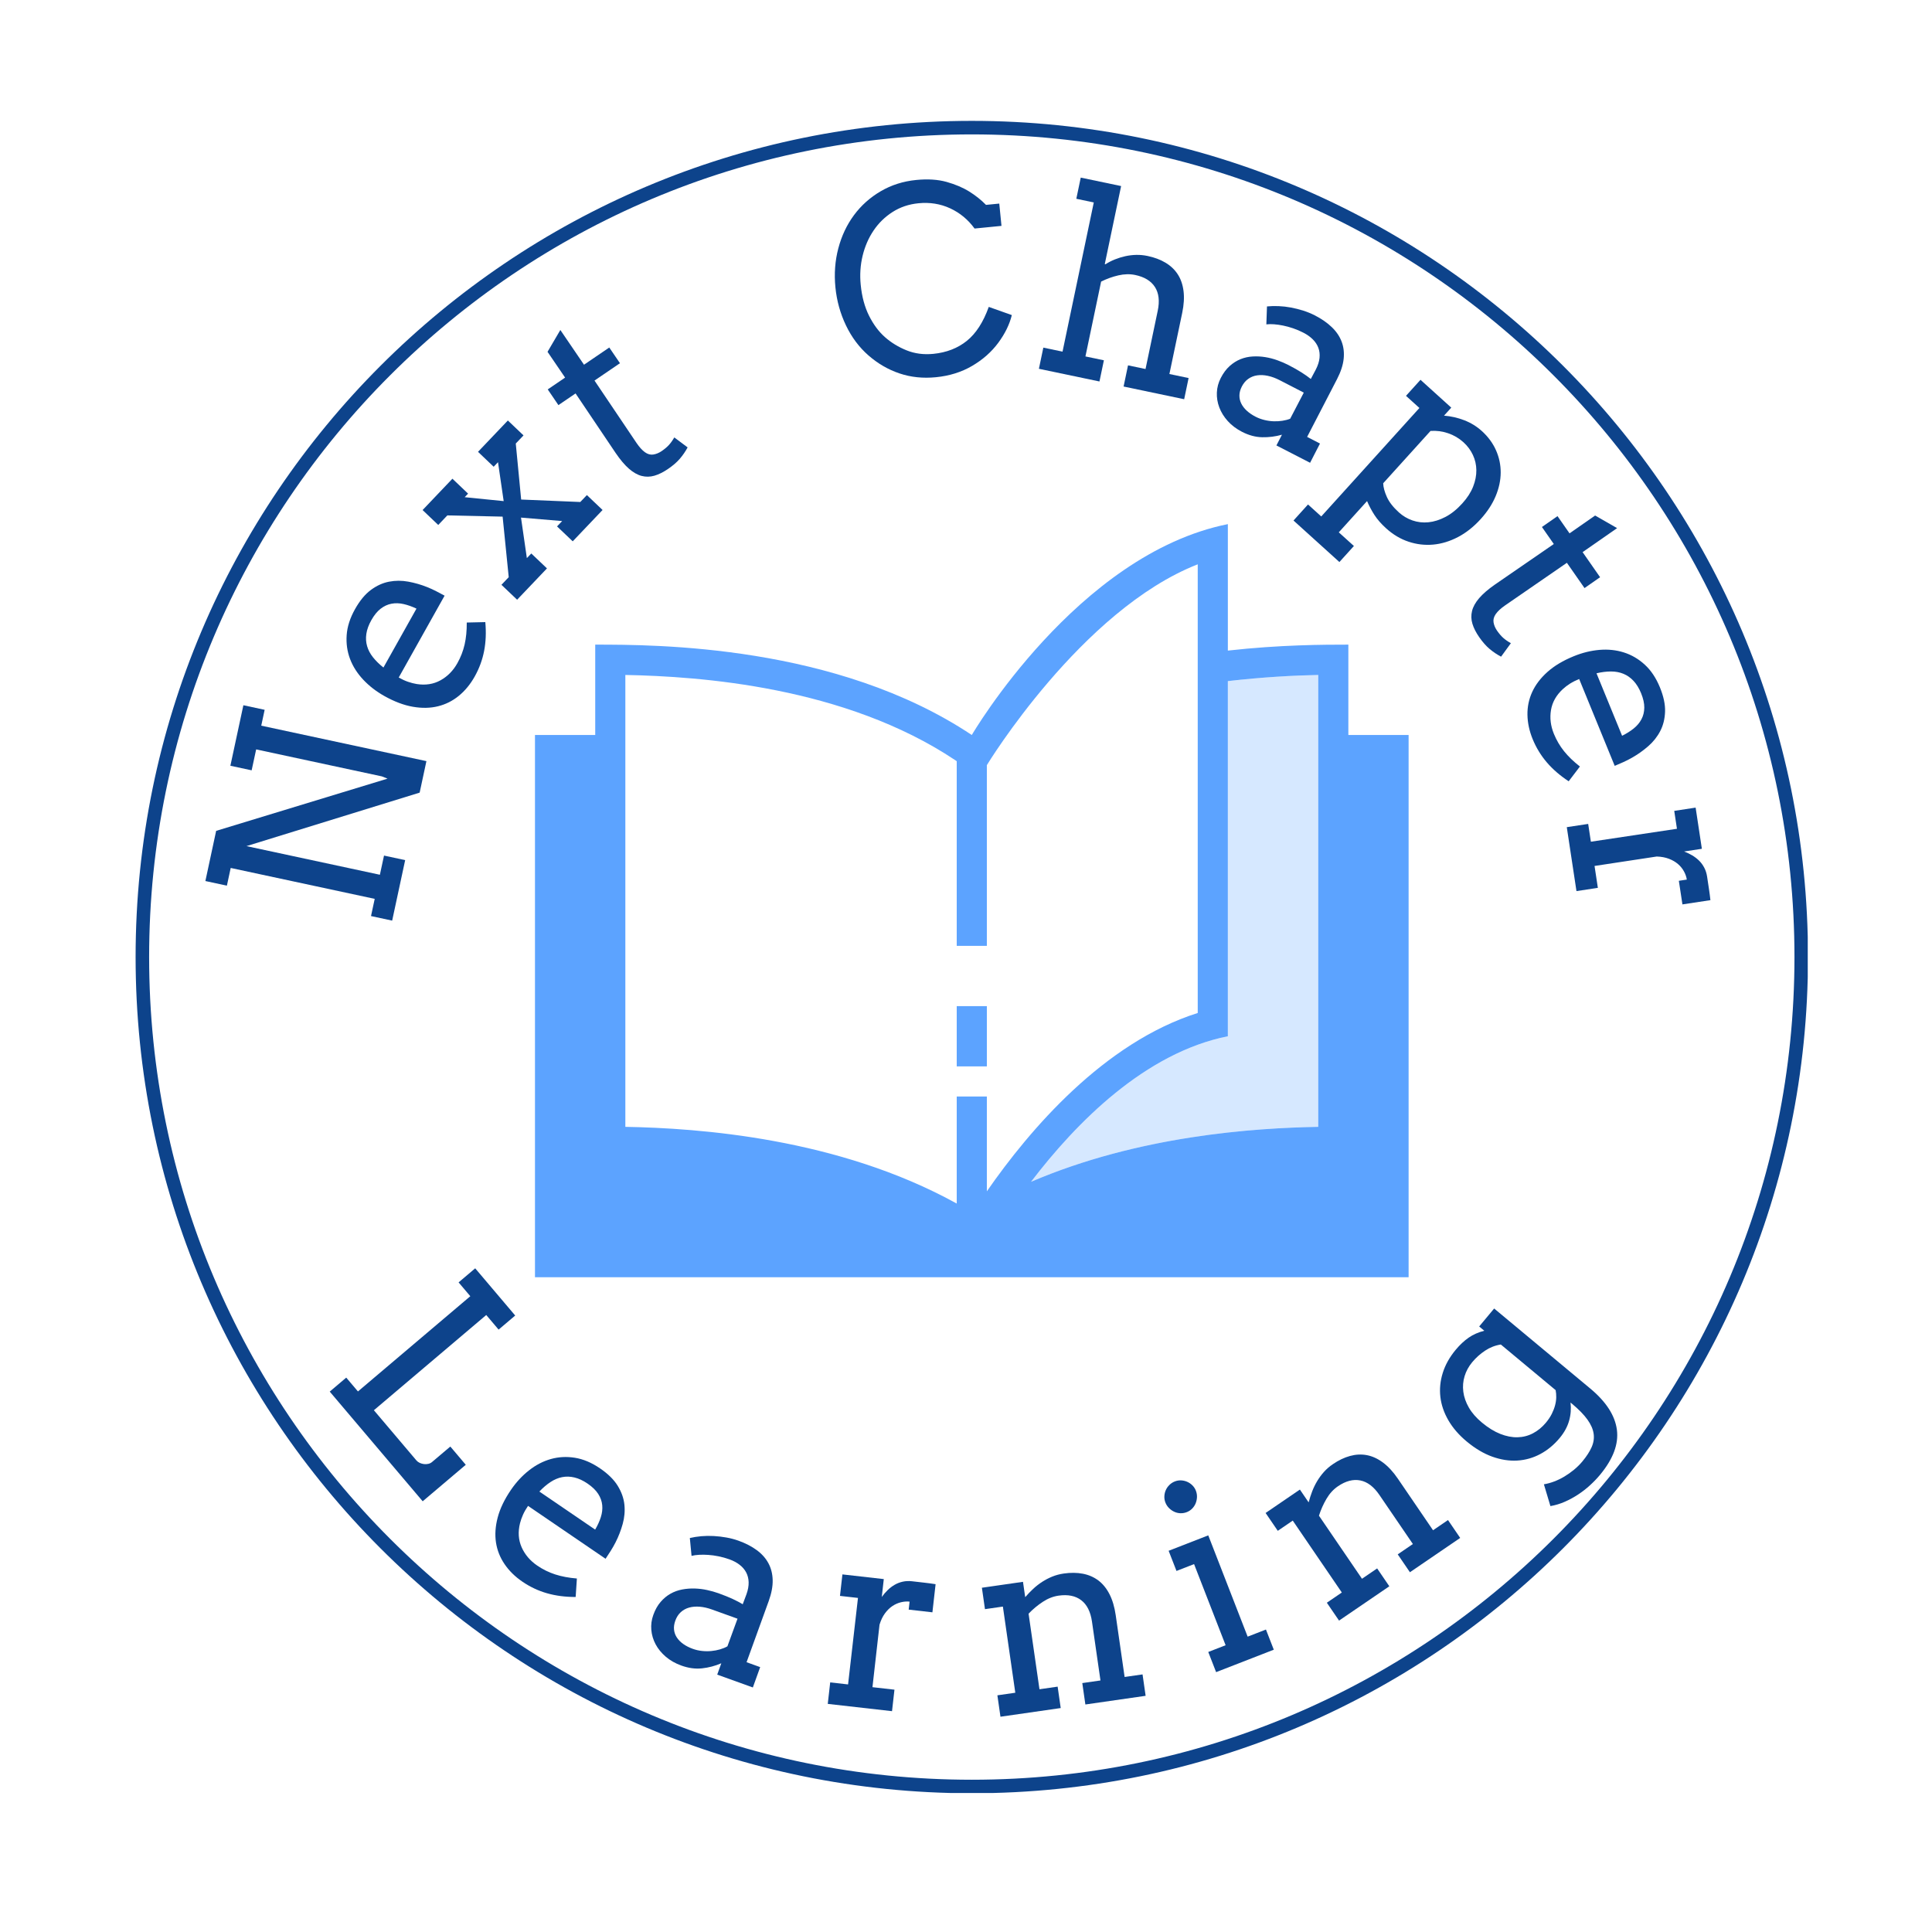
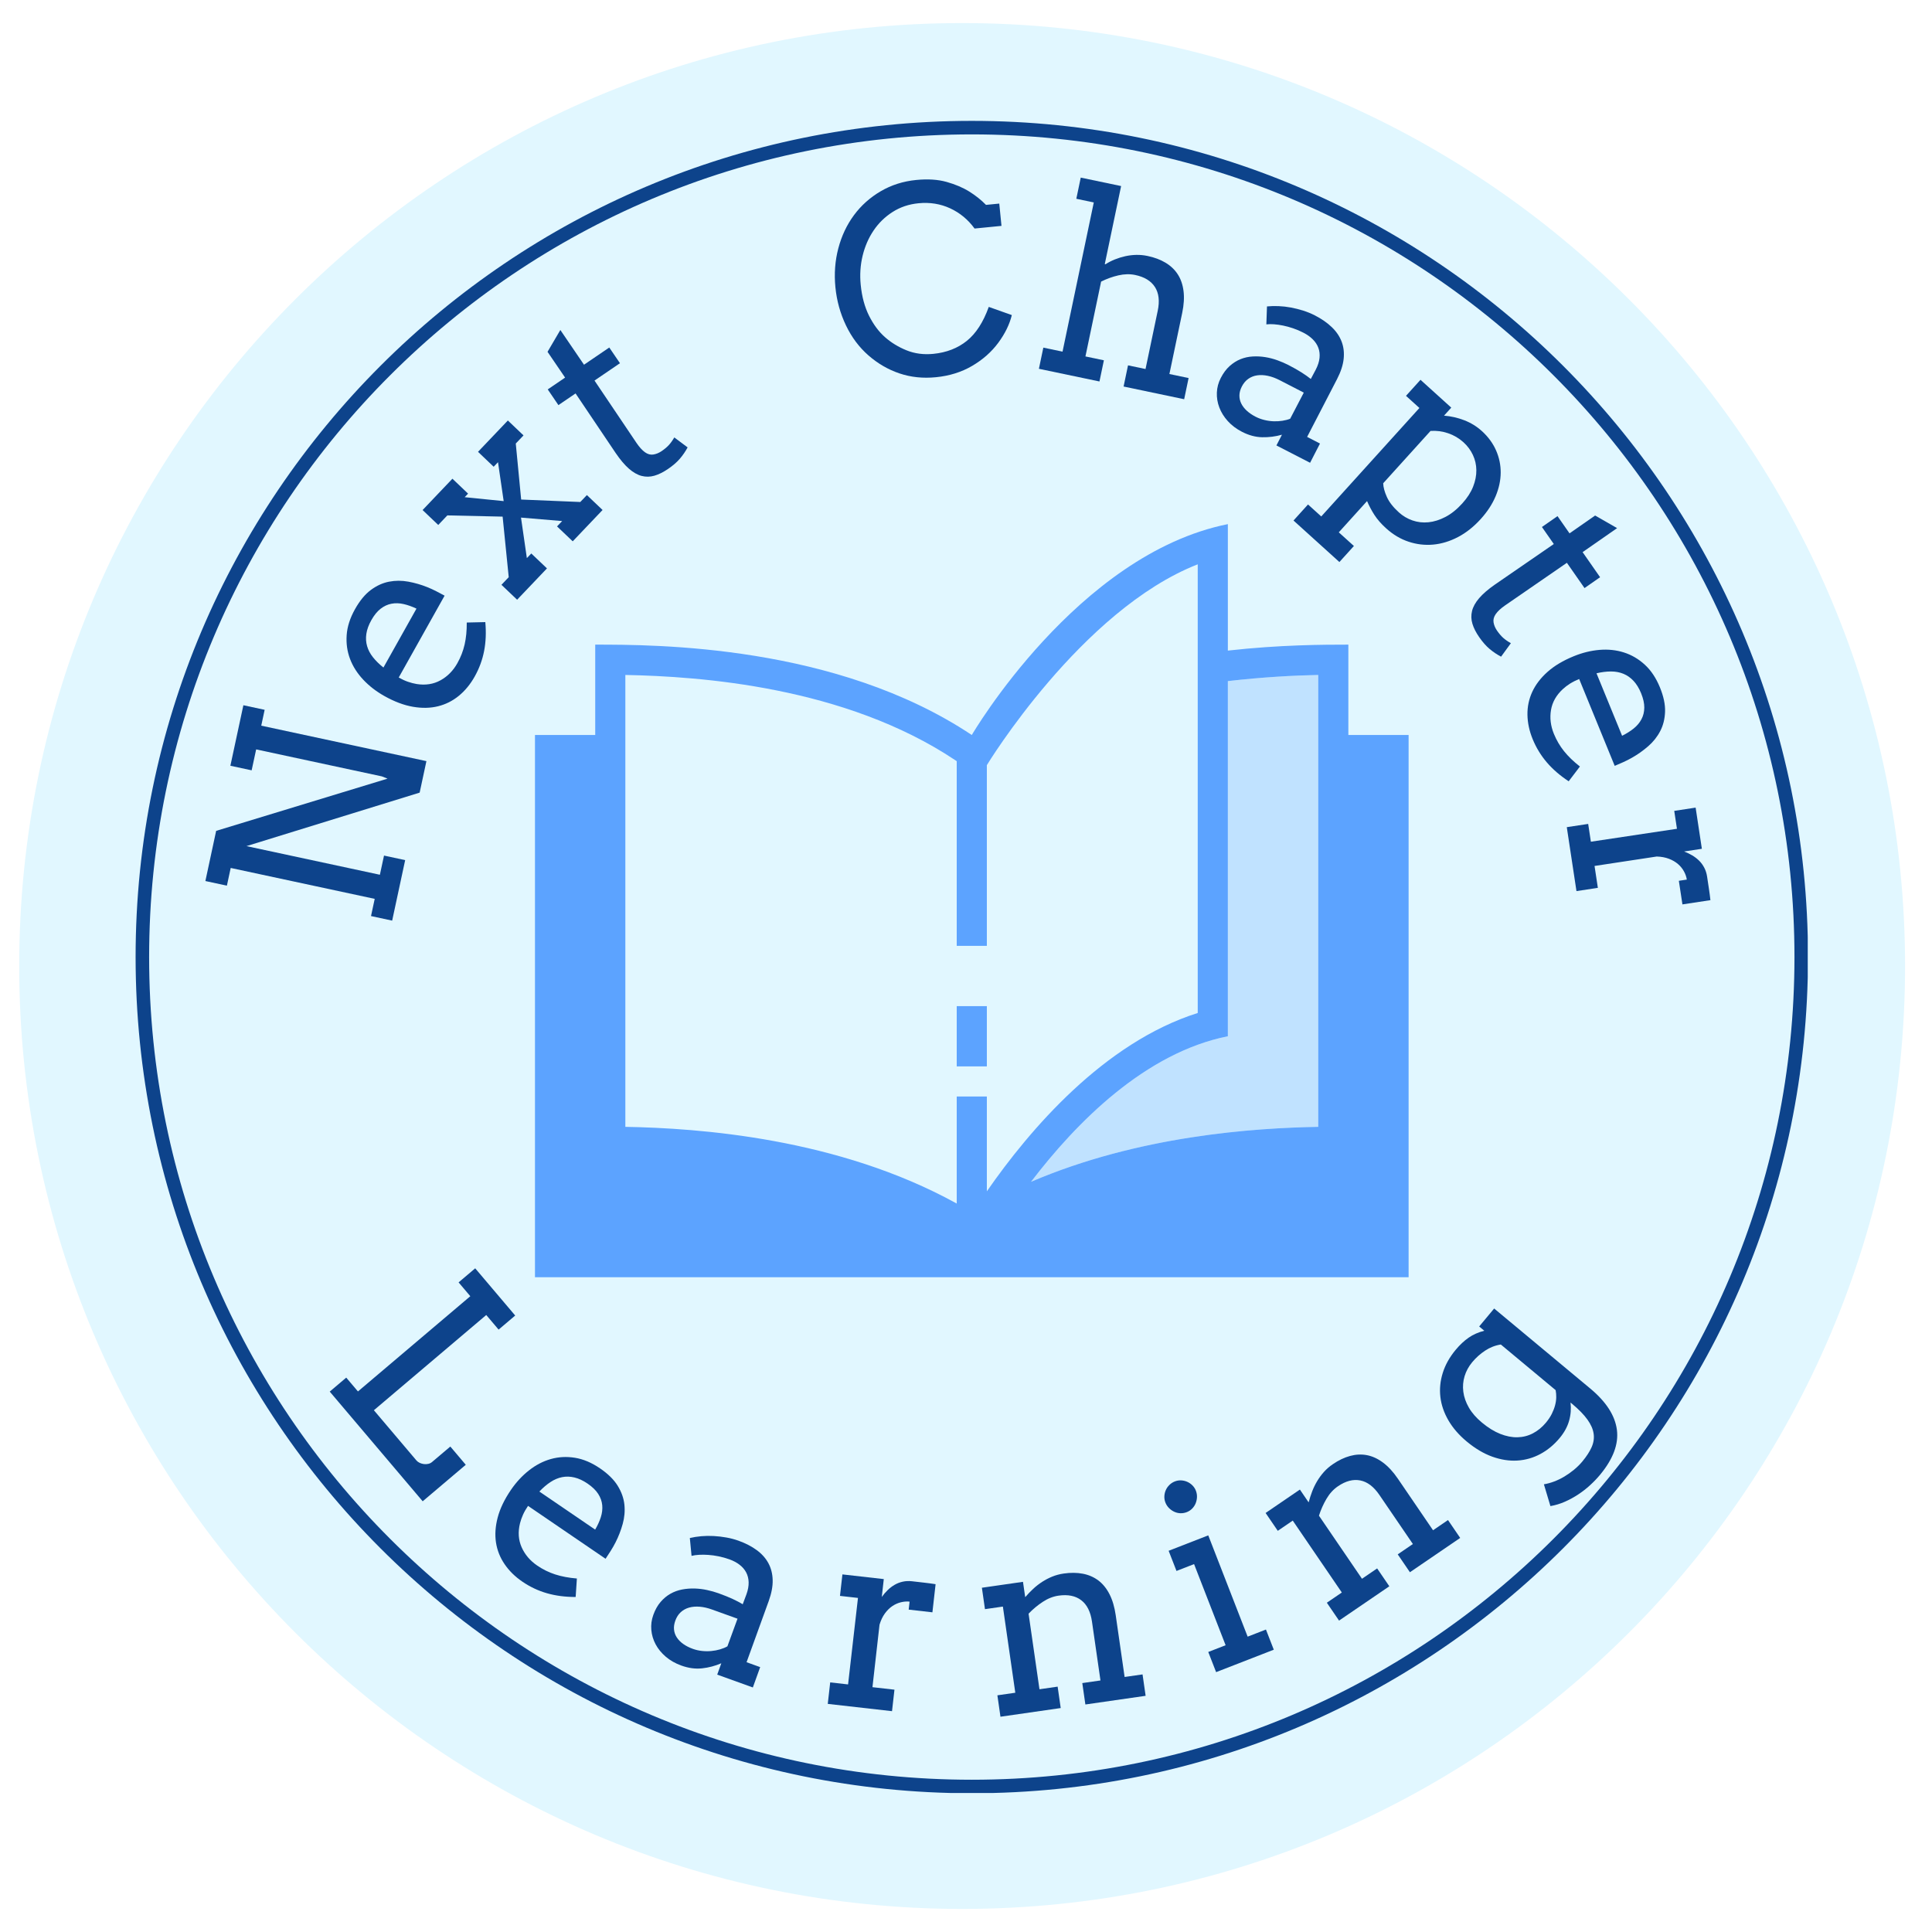
<svg xmlns="http://www.w3.org/2000/svg" width="2000" zoomAndPan="magnify" viewBox="0 0 1500 1500" height="2000" preserveAspectRatio="xMidYMid meet" version="1.0">
  <defs>
-     <filter x="0%" y="0%" width="100%" height="100%" id="08054a4dbb">
+     <filter x="0%" y="0%" width="100%" height="100%" id="f72555b9cb">
      <feColorMatrix values="0 0 0 0 1 0 0 0 0 1 0 0 0 0 1 0 0 0 1 0" color-interpolation-filters="sRGB" />
    </filter>
    <g />
-     <clipPath id="bf65e7ce41">
+     <clipPath id="3bfa4da34c">
+       <path d="M 14.91 17.906 L 1479.09 17.906 L 1479.09 1482.09 L 14.91 1482.09 Z M 14.91 17.906 " clip-rule="nonzero" />
+     </clipPath>
+     <clipPath id="b2e4983db4">
+       <path d="M 747 17.906 C 342.676 17.906 14.91 345.676 14.91 750 C 14.91 1154.324 342.676 1482.09 747 1482.09 C 1151.324 1482.09 1479.09 1154.324 1479.09 750 C 1479.09 345.676 1151.324 17.906 747 17.906 Z M 747 17.906 " clip-rule="nonzero" />
+     </clipPath>
+     <clipPath id="aeff6dcfe2">
+       <path d="M 0.91 0.906 L 1465.09 0.906 L 1465.09 1465.09 L 0.91 1465.09 Z M 0.91 0.906 " clip-rule="nonzero" />
+     </clipPath>
+     <clipPath id="281a6b304e">
+       <path d="M 733 0.906 C 328.676 0.906 0.91 328.676 0.91 733 C 0.91 1137.324 328.676 1465.09 733 1465.09 C 1137.324 1465.09 1465.09 1137.324 1465.09 733 C 1465.09 328.676 1137.324 0.906 733 0.906 Z M 733 0.906 " clip-rule="nonzero" />
+     </clipPath>
+     <clipPath id="5b8cb979b3">
+       <rect x="0" width="1466" y="0" height="1466" />
+     </clipPath>
+     <clipPath id="a87bb150b9">
      <path d="M 105.281 93.844 L 1403.531 93.844 L 1403.531 1392.094 L 105.281 1392.094 Z M 105.281 93.844 " clip-rule="nonzero" />
    </clipPath>
-     <clipPath id="fe4ae82cfa">
+     <clipPath id="d462986f8e">
      <path d="M 754.5 93.844 C 395.945 93.844 105.281 384.508 105.281 743.062 C 105.281 1101.617 395.945 1392.281 754.5 1392.281 C 1113.055 1392.281 1403.719 1101.617 1403.719 743.062 C 1403.719 384.508 1113.055 93.844 754.5 93.844 Z M 754.5 93.844 " clip-rule="nonzero" />
    </clipPath>
-     <mask id="b8bdf1eee5">
-       <g filter="url(#08054a4dbb)">
+     <mask id="b8aeb38b38">
+       <g filter="url(#f72555b9cb)">
        <rect x="-150" width="1800" fill="#000000" y="-150" height="1800" fill-opacity="0.25" />
      </g>
    </mask>
-     <clipPath id="5c2a0e5052">
+     <clipPath id="103f833b1d">
      <path d="M 11 1 L 234.602 1 L 234.602 395 L 11 395 Z M 11 1 " clip-rule="nonzero" />
    </clipPath>
-     <clipPath id="99292bf408">
+     <clipPath id="c6340f9cdf">
      <rect x="0" width="235" y="0" height="399" />
    </clipPath>
-     <clipPath id="78600bec05">
+     <clipPath id="311ec8e604">
      <path d="M 415 406.93 L 1094 406.93 L 1094 991.93 L 415 991.93 Z M 415 406.93 " clip-rule="nonzero" />
    </clipPath>
  </defs>
-   <g clip-path="url(#bf65e7ce41)">
-     <g clip-path="url(#fe4ae82cfa)">
+   <g clip-path="url(#3bfa4da34c)">
+     <g clip-path="url(#b2e4983db4)">
+       <g transform="matrix(1, 0, 0, 1, 14, 17)">
+         <g clip-path="url(#5b8cb979b3)">
+           <g clip-path="url(#aeff6dcfe2)">
+             <g clip-path="url(#281a6b304e)">
+               <path fill="#e1f7ff" d="M 0.91 0.906 L 1465.09 0.906 L 1465.09 1465.09 L 0.91 1465.09 Z M 0.91 0.906 " fill-opacity="1" fill-rule="nonzero" />
+             </g>
+           </g>
+         </g>
+       </g>
+     </g>
+   </g>
+   <g clip-path="url(#a87bb150b9)">
+     <g clip-path="url(#d462986f8e)">
      <path stroke-linecap="butt" transform="matrix(0.75, 0, 0, 0.75, 105.2813, 93.84372)" fill="none" stroke-linejoin="miter" d="M 865.625 0 C 387.552 0 -0 387.552 -0 865.625 C -0 1343.698 387.552 1731.25 865.625 1731.25 C 1343.698 1731.25 1731.25 1343.698 1731.25 865.625 C 1731.25 387.552 1343.698 0 865.625 0 Z M 865.625 0 " stroke="#0d438b" stroke-width="28" stroke-opacity="1" stroke-miterlimit="4" />
    </g>
  </g>
-   <g mask="url(#b8bdf1eee5)">
+   <g mask="url(#b8aeb38b38)">
    <g transform="matrix(1, 0, 0, 1, 789, 523)">
-       <g clip-path="url(#99292bf408)">
-         <g clip-path="url(#5c2a0e5052)">
+       <g clip-path="url(#c6340f9cdf)">
+         <g clip-path="url(#103f833b1d)">
          <path fill="#5ca3ff" d="M 164.305 281.547 C 100.148 294.387 46.75 348.348 11.504 394.543 C 94.98 358.73 184.539 352.77 234.473 351.879 L 234.473 1.039 C 215.879 1.391 191.391 2.68 164.305 5.812 Z M 164.305 281.547 " fill-opacity="1" fill-rule="nonzero" />
        </g>
      </g>
    </g>
  </g>
  <path fill="#5ca3ff" d="M 742.801 781.16 L 766.191 781.16 L 766.191 827.938 L 742.801 827.938 Z M 742.801 781.16 " fill-opacity="1" fill-rule="nonzero" />
-   <g clip-path="url(#78600bec05)">
+   <g clip-path="url(#311ec8e604)">
    <path fill="#5ca3ff" d="M 1046.863 570.656 L 1046.863 500.488 C 1028.035 500.488 994.004 500.559 953.305 505.117 L 953.305 406.93 C 836.359 430.32 754.496 570.656 754.496 570.656 C 649.246 500.488 508.91 500.488 462.133 500.488 L 462.133 570.656 L 415.355 570.656 L 415.355 991.66 L 1093.641 991.66 L 1093.641 570.656 Z M 742.801 851.328 L 742.801 934.43 C 650.625 883.488 542.402 875.887 485.52 874.879 L 485.52 524.039 C 543.48 525.141 655.91 533.047 741.516 590.117 L 742.801 590.98 L 742.801 734.379 L 766.191 734.379 L 766.191 594.047 C 766.191 594.047 839.375 473.543 929.918 438.133 L 929.918 786.469 C 857.059 809.531 799.43 877.008 766.191 924.934 L 766.191 851.328 Z M 1023.473 874.879 C 973.539 875.77 883.98 881.73 800.504 917.543 C 835.75 871.348 889.148 817.387 953.305 804.547 L 953.305 528.812 C 980.391 525.68 1004.879 524.391 1023.473 524.039 Z M 1023.473 874.879 " fill-opacity="1" fill-rule="nonzero" />
  </g>
  <g fill="#0d438b" fill-opacity="1">
    <g transform="translate(301.4593, 728.813)">
      <g>
        <path d="M -122.594 -134.281 L -112.5 -181.266 L -95.984 -177.719 L -98.625 -165.406 L 29.609 -137.875 L 24.359 -113.422 L -110.109 -71.891 L -6.516 -49.656 L -3.312 -64.547 L 13.109 -61.016 L 3.016 -14.047 L -13.406 -17.578 L -10.531 -30.938 L -122.344 -54.938 L -125.297 -41.188 L -142 -44.781 L -133.641 -83.734 L -0.578 -124.281 L -4.984 -126.031 L -102.578 -146.984 L -106.078 -130.734 Z M -122.594 -134.281 " />
      </g>
    </g>
  </g>
  <g fill="#0d438b" fill-opacity="1">
    <g transform="translate(338.484, 573.143)">
      <g>
        <path d="M -28.922 -47.109 C -26.422 -45.703 -24.023 -44.602 -21.734 -43.812 C -19.453 -43.02 -17.191 -42.438 -14.953 -42.062 C -8.078 -40.977 -1.91 -41.945 3.547 -44.969 C 9.004 -47.988 13.367 -52.426 16.641 -58.281 C 19.223 -62.883 21.094 -67.719 22.25 -72.781 C 23.406 -77.844 23.957 -83.52 23.906 -89.812 L 38.312 -90.141 C 39.039 -82.117 38.727 -74.641 37.375 -67.703 C 36.031 -60.773 33.594 -54.164 30.062 -47.875 C 26.719 -41.906 22.629 -36.93 17.797 -32.953 C 12.961 -28.984 7.555 -26.266 1.578 -24.797 C -4.391 -23.328 -10.879 -23.195 -17.891 -24.406 C -24.898 -25.613 -32.301 -28.398 -40.094 -32.766 C -46.383 -36.297 -51.832 -40.508 -56.438 -45.406 C -61.051 -50.301 -64.469 -55.66 -66.688 -61.484 C -68.906 -67.316 -69.785 -73.504 -69.328 -80.047 C -68.879 -86.586 -66.727 -93.289 -62.875 -100.156 C -59.156 -106.801 -55.035 -111.789 -50.516 -115.125 C -46.004 -118.457 -41.301 -120.594 -36.406 -121.531 C -31.508 -122.477 -26.523 -122.484 -21.453 -121.547 C -16.379 -120.609 -11.469 -119.188 -6.719 -117.281 C -4.395 -116.344 -2.102 -115.297 0.156 -114.141 C 2.426 -112.992 4.609 -111.836 6.703 -110.672 Z M -50.203 -91.609 C -52.266 -87.922 -53.547 -84.398 -54.047 -81.047 C -54.547 -77.703 -54.352 -74.516 -53.469 -71.484 C -52.594 -68.453 -51.062 -65.562 -48.875 -62.812 C -46.688 -60.062 -43.988 -57.414 -40.781 -54.875 L -15.141 -100.609 C -18.566 -102.234 -21.898 -103.414 -25.141 -104.156 C -28.391 -104.895 -31.508 -104.984 -34.5 -104.422 C -37.5 -103.867 -40.316 -102.57 -42.953 -100.531 C -45.586 -98.5 -48.004 -95.523 -50.203 -91.609 Z M -50.203 -91.609 " />
      </g>
    </g>
  </g>
  <g fill="#0d438b" fill-opacity="1">
    <g transform="translate(397.9266, 469.375)">
      <g>
        <path d="M 34.562 -60.672 L 38.531 -64.828 L 6.578 -67.516 L 11.125 -36.062 L 14.562 -39.656 L 26.734 -28.078 L 3.562 -3.75 L -8.609 -15.328 L -2.953 -21.266 L -7.688 -68.266 L -50.609 -69.219 L -57.672 -61.797 L -69.828 -73.375 L -46.672 -97.703 L -34.516 -86.125 L -37.141 -83.359 L -6.875 -80.312 L -11.281 -110.531 L -14.641 -107 L -26.797 -118.578 L -3.625 -142.906 L 8.531 -131.328 L 2.516 -125.016 L 6.703 -81.531 L 52.609 -79.625 L 57.734 -85 L 69.906 -73.422 L 46.734 -49.094 Z M 34.562 -60.672 " />
      </g>
    </g>
  </g>
  <g fill="#0d438b" fill-opacity="1">
    <g transform="translate(478.0703, 388.7789)">
      <g>
        <path d="M -24.656 -105.609 L -5.031 -118.969 L 3.266 -106.781 L -16.5 -93.312 L 16.109 -44.891 C 18.348 -41.609 20.535 -39.195 22.672 -37.656 C 24.816 -36.125 26.988 -35.535 29.188 -35.891 C 31.395 -36.242 33.551 -37.133 35.656 -38.562 C 37.914 -40.102 39.77 -41.66 41.219 -43.234 C 42.664 -44.816 44.078 -46.789 45.453 -49.156 L 55.797 -41.422 C 54.129 -38.316 52.133 -35.398 49.812 -32.672 C 47.488 -29.953 44.391 -27.273 40.516 -24.641 C 36.859 -22.148 33.367 -20.422 30.047 -19.453 C 26.723 -18.492 23.414 -18.43 20.125 -19.266 C 16.844 -20.109 13.547 -21.977 10.234 -24.875 C 6.922 -27.77 3.469 -31.859 -0.125 -37.141 L -31.203 -83.312 L -44.516 -74.25 L -52.812 -86.438 L -39.328 -95.609 L -52.969 -115.625 L -43.016 -132.578 Z M -24.656 -105.609 " />
      </g>
    </g>
  </g>
  <g fill="#0d438b" fill-opacity="1">
    <g transform="translate(550.045, 342.2425)">
      <g>
        <path d="M 0 0 Z M 0 0 " />
      </g>
    </g>
  </g>
  <g fill="#0d438b" fill-opacity="1">
    <g transform="translate(601.9681, 318.4203)">
      <g>
        <path d="M 0 0 Z M 0 0 " />
      </g>
    </g>
  </g>
  <g fill="#0d438b" fill-opacity="1">
    <g transform="translate(648.9236, 297.6205)">
      <g>
-         <path d="M 107.734 -120.188 C 102.66 -127.145 96.336 -132.375 88.766 -135.875 C 81.191 -139.375 73 -140.688 64.188 -139.812 C 56.664 -139.07 49.953 -136.805 44.047 -133.016 C 38.141 -129.234 33.234 -124.445 29.328 -118.656 C 25.422 -112.875 22.582 -106.344 20.812 -99.062 C 19.051 -91.789 18.555 -84.27 19.328 -76.5 C 20.234 -67.301 22.395 -59.285 25.812 -52.453 C 29.238 -45.629 33.367 -40.086 38.203 -35.828 C 43.047 -31.566 48.633 -28.16 54.969 -25.609 C 61.301 -23.055 68.227 -22.148 75.75 -22.891 C 85.977 -23.91 94.641 -27.273 101.734 -32.984 C 108.828 -38.703 114.5 -47.488 118.75 -59.344 L 136.656 -52.984 C 134.883 -45.742 131.375 -38.57 126.125 -31.469 C 120.883 -24.375 114.133 -18.406 105.875 -13.562 C 97.625 -8.719 88.25 -5.781 77.75 -4.75 C 67.707 -3.75 58.285 -4.727 49.484 -7.688 C 40.68 -10.645 32.645 -15.297 25.375 -21.641 C 18.113 -27.992 12.273 -35.789 7.859 -45.031 C 3.441 -54.281 0.715 -64.117 -0.312 -74.547 C -1.352 -85.047 -0.602 -95.129 1.938 -104.797 C 4.488 -114.473 8.547 -123.07 14.109 -130.594 C 19.68 -138.113 26.594 -144.289 34.844 -149.125 C 43.102 -153.969 52.285 -156.891 62.391 -157.891 C 71.398 -158.785 79.301 -158.273 86.094 -156.359 C 92.883 -154.441 98.738 -151.945 103.656 -148.875 C 108.57 -145.801 112.891 -142.359 116.609 -138.547 L 126.906 -139.562 L 128.625 -122.25 Z M 107.734 -120.188 " />
+         <path d="M 107.734 -120.188 C 102.66 -127.145 96.336 -132.375 88.766 -135.875 C 81.191 -139.375 73 -140.688 64.188 -139.812 C 56.664 -139.07 49.953 -136.805 44.047 -133.016 C 38.141 -129.234 33.234 -124.445 29.328 -118.656 C 25.422 -112.875 22.582 -106.344 20.812 -99.062 C 19.051 -91.789 18.555 -84.27 19.328 -76.5 C 20.234 -67.301 22.395 -59.285 25.812 -52.453 C 29.238 -45.629 33.367 -40.086 38.203 -35.828 C 43.047 -31.566 48.633 -28.16 54.969 -25.609 C 61.301 -23.055 68.227 -22.148 75.75 -22.891 C 85.977 -23.91 94.641 -27.273 101.734 -32.984 C 108.828 -38.703 114.5 -47.488 118.75 -59.344 L 136.656 -52.984 C 134.883 -45.742 131.375 -38.57 126.125 -31.469 C 120.883 -24.375 114.133 -18.406 105.875 -13.562 C 97.625 -8.719 88.25 -5.781 77.75 -4.75 C 67.707 -3.75 58.285 -4.727 49.484 -7.688 C 40.68 -10.645 32.645 -15.297 25.375 -21.641 C 18.113 -27.992 12.273 -35.789 7.859 -45.031 C 3.441 -54.281 0.719 -64.117 -0.312 -74.547 C -1.352 -85.047 -0.602 -95.129 1.938 -104.797 C 4.488 -114.473 8.547 -123.07 14.109 -130.594 C 19.68 -138.113 26.594 -144.289 34.844 -149.125 C 43.102 -153.969 52.285 -156.891 62.391 -157.891 C 71.398 -158.785 79.301 -158.273 86.094 -156.359 C 92.883 -154.441 98.738 -151.945 103.656 -148.875 C 108.57 -145.801 112.891 -142.359 116.609 -138.547 L 126.906 -139.562 L 128.625 -122.25 Z M 107.734 -120.188 " />
      </g>
    </g>
  </g>
  <g fill="#0d438b" fill-opacity="1">
    <g transform="translate(797.0424, 284.3323)">
      <g>
        <path d="M 42.047 -146.438 L 73.391 -139.875 L 60.703 -79.297 L 61.281 -79.172 C 63.438 -80.578 65.836 -81.816 68.484 -82.891 C 71.141 -83.961 73.863 -84.805 76.656 -85.422 C 79.445 -86.035 82.281 -86.375 85.156 -86.438 C 88.031 -86.5 90.969 -86.219 93.969 -85.594 C 99.25 -84.488 103.867 -82.754 107.828 -80.391 C 111.797 -78.023 114.961 -75.031 117.328 -71.406 C 119.691 -67.789 121.195 -63.469 121.844 -58.438 C 122.488 -53.414 122.145 -47.719 120.812 -41.344 L 110.875 6.062 L 125.781 9.188 L 122.344 25.625 L 75.312 15.766 L 78.75 -0.672 L 92.344 2.172 L 101.812 -43.031 C 103.406 -50.625 102.68 -56.781 99.641 -61.5 C 96.598 -66.227 91.477 -69.344 84.281 -70.844 C 80.195 -71.695 75.848 -71.594 71.234 -70.531 C 66.629 -69.469 62.172 -67.859 57.859 -65.703 L 45.688 -7.594 L 60.016 -4.594 L 56.578 11.844 L 9.562 2 L 13 -14.438 L 27.906 -11.312 L 52.172 -127.156 L 38.609 -130 Z M 42.047 -146.438 " />
      </g>
    </g>
  </g>
  <g fill="#0d438b" fill-opacity="1">
    <g transform="translate(929.46, 314.1265)">
      <g>
        <path d="M 65.844 23.391 C 60.789 24.805 55.672 25.457 50.484 25.344 C 45.305 25.238 40.082 23.832 34.812 21.125 C 30.414 18.852 26.738 16.078 23.781 12.797 C 20.82 9.516 18.629 5.984 17.203 2.203 C 15.773 -1.566 15.145 -5.422 15.312 -9.359 C 15.477 -13.297 16.488 -17.062 18.344 -20.656 C 20.301 -24.469 22.602 -27.562 25.25 -29.938 C 27.906 -32.312 30.734 -34.098 33.734 -35.297 C 36.734 -36.492 39.867 -37.18 43.141 -37.359 C 46.422 -37.547 49.664 -37.379 52.875 -36.859 C 56.094 -36.336 59.227 -35.523 62.281 -34.422 C 65.344 -33.316 68.176 -32.098 70.781 -30.766 C 74.945 -28.617 78.379 -26.68 81.078 -24.953 C 83.785 -23.234 86.176 -21.547 88.25 -19.891 L 92.141 -27.234 C 93.773 -30.422 94.734 -33.422 95.016 -36.234 C 95.305 -39.055 95.004 -41.664 94.109 -44.062 C 93.223 -46.457 91.801 -48.633 89.844 -50.594 C 87.883 -52.562 85.461 -54.289 82.578 -55.781 C 79.848 -57.188 77.141 -58.344 74.453 -59.25 C 71.773 -60.156 69.195 -60.859 66.719 -61.359 C 64.238 -61.867 61.883 -62.203 59.656 -62.359 C 57.438 -62.523 55.461 -62.5 53.734 -62.281 L 54.219 -76.219 C 57.062 -76.5 60.062 -76.578 63.219 -76.453 C 66.383 -76.328 69.586 -75.961 72.828 -75.359 C 76.066 -74.754 79.273 -73.941 82.453 -72.922 C 85.629 -71.91 88.633 -70.676 91.469 -69.219 C 96.688 -66.531 101.055 -63.488 104.578 -60.094 C 108.098 -56.707 110.633 -52.961 112.188 -48.859 C 113.738 -44.766 114.258 -40.305 113.75 -35.484 C 113.238 -30.66 111.535 -25.441 108.641 -19.828 L 85.391 25.094 L 95.375 30.234 L 87.688 45.172 L 61.547 31.719 Z M 45.359 9.406 C 47.504 10.508 49.781 11.352 52.188 11.938 C 54.594 12.531 56.984 12.867 59.359 12.953 C 61.734 13.035 64.035 12.898 66.266 12.547 C 68.492 12.203 70.484 11.676 72.234 10.969 L 82.797 -9.297 L 64.047 -18.969 C 60.922 -20.57 57.891 -21.688 54.953 -22.312 C 52.016 -22.945 49.266 -23.082 46.703 -22.719 C 44.141 -22.363 41.828 -21.469 39.766 -20.031 C 37.711 -18.602 36.031 -16.617 34.719 -14.078 C 33.5 -11.703 32.867 -9.406 32.828 -7.188 C 32.785 -4.977 33.254 -2.867 34.234 -0.859 C 35.211 1.141 36.645 3.008 38.531 4.75 C 40.426 6.488 42.703 8.039 45.359 9.406 Z M 45.359 9.406 " />
      </g>
    </g>
  </g>
  <g fill="#0d438b" fill-opacity="1">
    <g transform="translate(1030.715, 366.0184)">
      <g>
        <path d="M 72.156 -71.141 L 96.047 -49.531 L 90.422 -43.312 C 95.828 -42.883 101.066 -41.691 106.141 -39.734 C 111.223 -37.773 115.77 -34.984 119.781 -31.359 C 124.695 -26.898 128.375 -21.895 130.812 -16.344 C 133.258 -10.801 134.461 -5.023 134.422 0.984 C 134.379 6.992 133.07 13.07 130.5 19.219 C 127.926 25.363 124.082 31.258 118.969 36.906 C 113.508 42.945 107.613 47.625 101.281 50.938 C 94.945 54.25 88.547 56.203 82.078 56.797 C 75.617 57.398 69.242 56.66 62.953 54.578 C 56.66 52.504 50.836 49.039 45.484 44.188 C 41.672 40.75 38.641 37.285 36.391 33.797 C 34.148 30.305 32.242 26.711 30.672 23.016 L 8.719 47.281 L 20.453 57.891 L 9.188 70.344 L -26.438 38.109 L -15.172 25.656 L -4.891 34.953 L 71.312 -49.266 L 60.891 -58.688 Z M 105.469 -22.688 C 101.988 -25.832 98.008 -28.16 93.531 -29.672 C 89.062 -31.18 84.531 -31.77 79.938 -31.438 L 43.188 9.188 C 43.289 12.27 44.238 15.805 46.031 19.797 C 47.82 23.785 50.941 27.789 55.391 31.812 C 58.473 34.602 61.984 36.68 65.922 38.047 C 69.859 39.422 73.992 39.895 78.328 39.469 C 82.672 39.039 87.086 37.648 91.578 35.297 C 96.066 32.953 100.41 29.461 104.609 24.828 C 108.453 20.586 111.242 16.27 112.984 11.875 C 114.723 7.477 115.566 3.195 115.516 -0.969 C 115.473 -5.133 114.582 -9.07 112.844 -12.781 C 111.113 -16.5 108.656 -19.801 105.469 -22.688 Z M 105.469 -22.688 " />
      </g>
    </g>
  </g>
  <g fill="#0d438b" fill-opacity="1">
    <g transform="translate(1123.402, 454.4735)">
      <g>
        <path d="M 105.328 -25.797 L 118.906 -6.328 L 106.812 2.109 L 93.125 -17.516 L 45.062 15.625 C 41.801 17.895 39.414 20.109 37.906 22.266 C 36.406 24.43 35.836 26.613 36.203 28.812 C 36.578 31.008 37.488 33.148 38.938 35.234 C 40.508 37.484 42.086 39.32 43.672 40.75 C 45.266 42.176 47.254 43.562 49.641 44.906 L 42.031 55.359 C 38.906 53.723 35.969 51.754 33.219 49.453 C 30.469 47.16 27.754 44.094 25.078 40.25 C 22.547 36.613 20.781 33.141 19.781 29.828 C 18.781 26.516 18.68 23.211 19.484 19.922 C 20.285 16.629 22.117 13.312 24.984 9.969 C 27.848 6.625 31.895 3.125 37.125 -0.531 L 82.969 -32.094 L 73.75 -45.312 L 85.844 -53.75 L 95.172 -40.375 L 115.047 -54.219 L 132.109 -44.438 Z M 105.328 -25.797 " />
      </g>
    </g>
  </g>
  <g fill="#0d438b" fill-opacity="1">
    <g transform="translate(1171.187, 520.521)">
      <g>
        <path d="M 54.875 6.656 C 52.219 7.738 49.863 8.926 47.812 10.219 C 45.77 11.508 43.91 12.926 42.234 14.469 C 37.117 19.164 34.039 24.594 33 30.75 C 31.969 36.906 32.723 43.082 35.266 49.281 C 37.266 54.164 39.883 58.633 43.125 62.688 C 46.375 66.75 50.484 70.719 55.453 74.594 L 46.734 86.062 C 40.016 81.656 34.359 76.766 29.766 71.391 C 25.172 66.023 21.504 60.004 18.766 53.328 C 16.172 46.992 14.82 40.695 14.719 34.438 C 14.625 28.188 15.863 22.266 18.438 16.672 C 21.008 11.078 24.945 5.91 30.25 1.172 C 35.551 -3.566 42.332 -7.625 50.594 -11 C 57.27 -13.738 63.957 -15.391 70.656 -15.953 C 77.363 -16.516 83.688 -15.848 89.625 -13.953 C 95.57 -12.066 100.961 -8.91 105.797 -4.484 C 110.641 -0.055 114.555 5.801 117.547 13.094 C 120.43 20.133 121.77 26.457 121.562 32.062 C 121.363 37.676 120.109 42.691 117.797 47.109 C 115.492 51.535 112.395 55.441 108.5 58.828 C 104.613 62.211 100.445 65.172 96 67.703 C 93.82 68.941 91.578 70.086 89.266 71.141 C 86.961 72.191 84.695 73.176 82.469 74.094 Z M 102.953 17.688 C 101.348 13.77 99.391 10.578 97.078 8.109 C 94.766 5.641 92.148 3.805 89.234 2.609 C 86.316 1.41 83.098 0.812 79.578 0.812 C 76.055 0.812 72.305 1.281 68.328 2.219 L 88.203 50.734 C 91.598 49.055 94.594 47.176 97.188 45.094 C 99.781 43.02 101.789 40.633 103.219 37.938 C 104.656 35.25 105.395 32.238 105.438 28.906 C 105.477 25.582 104.648 21.844 102.953 17.688 Z M 102.953 17.688 " />
      </g>
    </g>
  </g>
  <g fill="#0d438b" fill-opacity="1">
    <g transform="translate(1214.982, 632.5478)">
      <g>
        <path d="M 91.25 69.625 L 88.469 51.297 L 94.656 50.359 C 94.332 48.234 93.598 46.117 92.453 44.016 C 91.316 41.91 89.781 40.016 87.844 38.328 C 85.906 36.648 83.555 35.281 80.797 34.219 C 78.047 33.156 74.879 32.566 71.297 32.453 L 23.016 39.781 L 25.594 56.781 L 8.984 59.297 L 1.469 9.656 L 18.078 7.141 L 20.172 20.953 L 87 10.922 L 84.891 -2.984 L 101.5 -5.516 L 106.344 26.453 L 92.531 28.547 C 94.77 29.391 96.883 30.398 98.875 31.578 C 100.863 32.766 102.648 34.141 104.234 35.703 C 105.816 37.273 107.141 39.082 108.203 41.125 C 109.273 43.164 110.004 45.445 110.391 47.969 C 110.891 51.312 111.363 54.461 111.812 57.422 C 112.27 60.391 112.66 63.359 112.984 66.328 Z M 91.25 69.625 " />
      </g>
    </g>
  </g>
  <g fill="#0d438b" fill-opacity="1">
    <g transform="translate(246.9739, 1069.781)">
      <g>
        <path d="M 121.969 -85.062 L 153.031 -48.406 L 140.141 -37.484 L 130.547 -48.812 L 43.312 25.125 L 76.328 64.094 C 77.004 64.883 77.863 65.52 78.906 66 C 79.957 66.477 81.051 66.785 82.188 66.922 C 83.332 67.055 84.457 67 85.562 66.75 C 86.676 66.5 87.629 66.035 88.422 65.359 L 102.656 53.312 L 114.656 67.469 L 81.203 95.812 L 9.031 10.656 L 21.844 -0.203 L 30.938 10.531 L 118.172 -63.406 L 109.078 -74.141 Z M 121.969 -85.062 " />
      </g>
    </g>
  </g>
  <g fill="#0d438b" fill-opacity="1">
    <g transform="translate(360.5189, 1193.83)">
      <g>
-         <path d="M 49.453 -24.672 C 47.836 -22.305 46.535 -20.02 45.547 -17.812 C 44.555 -15.602 43.781 -13.395 43.219 -11.188 C 41.539 -4.445 41.961 1.77 44.484 7.469 C 47.016 13.164 51.051 17.906 56.594 21.688 C 60.945 24.664 65.594 26.953 70.531 28.547 C 75.477 30.148 81.094 31.207 87.375 31.719 L 86.422 46.062 C 78.379 46.082 70.961 45.117 64.172 43.172 C 57.379 41.234 51.004 38.227 45.047 34.156 C 39.391 30.301 34.797 25.789 31.266 20.625 C 27.734 15.469 25.5 9.848 24.562 3.766 C 23.633 -2.316 24.078 -8.797 25.891 -15.672 C 27.703 -22.555 31.125 -29.688 36.156 -37.062 C 40.219 -43.02 44.895 -48.078 50.188 -52.234 C 55.477 -56.398 61.117 -59.332 67.109 -61.031 C 73.109 -62.727 79.344 -63.062 85.812 -62.031 C 92.289 -61 98.785 -58.266 105.297 -53.828 C 111.578 -49.535 116.18 -44.992 119.109 -40.203 C 122.035 -35.422 123.754 -30.551 124.266 -25.594 C 124.773 -20.633 124.336 -15.664 122.953 -10.688 C 121.578 -5.719 119.734 -0.949 117.422 3.609 C 116.285 5.836 115.039 8.023 113.688 10.172 C 112.344 12.328 110.992 14.398 109.641 16.391 Z M 95.672 -41.969 C 92.172 -44.352 88.773 -45.938 85.484 -46.719 C 82.203 -47.508 79.008 -47.598 75.906 -46.984 C 72.812 -46.367 69.797 -45.094 66.859 -43.156 C 63.922 -41.219 61.051 -38.766 58.25 -35.797 L 101.562 -6.25 C 103.477 -9.508 104.941 -12.723 105.953 -15.891 C 106.973 -19.066 107.336 -22.176 107.047 -25.219 C 106.754 -28.258 105.711 -31.176 103.922 -33.969 C 102.129 -36.77 99.379 -39.438 95.672 -41.969 Z M 95.672 -41.969 " />
+         <path d="M 49.453 -24.672 C 47.836 -22.305 46.535 -20.02 45.547 -17.812 C 44.555 -15.602 43.781 -13.395 43.219 -11.188 C 41.539 -4.445 41.961 1.77 44.484 7.469 C 47.016 13.164 51.051 17.906 56.594 21.688 C 60.945 24.664 65.594 26.953 70.531 28.547 C 75.477 30.148 81.094 31.207 87.375 31.719 L 86.422 46.062 C 78.379 46.082 70.961 45.117 64.172 43.172 C 57.379 41.234 51.004 38.227 45.047 34.156 C 39.391 30.301 34.797 25.789 31.266 20.625 C 27.734 15.469 25.5 9.848 24.562 3.766 C 23.633 -2.316 24.078 -8.797 25.891 -15.672 C 27.703 -22.555 31.125 -29.688 36.156 -37.062 C 40.219 -43.02 44.895 -48.078 50.188 -52.234 C 55.477 -56.398 61.117 -59.332 67.109 -61.031 C 73.109 -62.727 79.344 -63.062 85.812 -62.031 C 92.289 -61 98.785 -58.266 105.297 -53.828 C 111.578 -49.535 116.18 -44.992 119.109 -40.203 C 122.035 -35.422 123.754 -30.551 124.266 -25.594 C 124.773 -20.633 124.336 -15.664 122.953 -10.688 C 121.578 -5.719 119.734 -0.953 117.422 3.609 C 116.285 5.836 115.039 8.023 113.688 10.172 C 112.344 12.328 110.992 14.398 109.641 16.391 Z M 95.672 -41.969 C 92.172 -44.352 88.773 -45.938 85.484 -46.719 C 82.203 -47.508 79.008 -47.598 75.906 -46.984 C 72.812 -46.367 69.797 -45.094 66.859 -43.156 C 63.922 -41.219 61.051 -38.766 58.25 -35.797 L 101.562 -6.25 C 103.477 -9.508 104.941 -12.723 105.953 -15.891 C 106.973 -19.066 107.336 -22.176 107.047 -25.219 C 106.754 -28.258 105.711 -31.176 103.922 -33.969 C 102.129 -36.77 99.379 -39.438 95.672 -41.969 Z M 95.672 -41.969 " />
      </g>
    </g>
  </g>
  <g fill="#0d438b" fill-opacity="1">
    <g transform="translate(491.7115, 1276.707)">
      <g>
        <path d="M 68.312 14.656 C 63.488 16.719 58.5 18.031 53.344 18.594 C 48.195 19.156 42.836 18.43 37.266 16.422 C 32.609 14.742 28.598 12.469 25.234 9.594 C 21.867 6.727 19.234 3.52 17.328 -0.031 C 15.43 -3.594 14.312 -7.336 13.969 -11.266 C 13.625 -15.203 14.141 -19.07 15.516 -22.875 C 16.961 -26.906 18.848 -30.266 21.172 -32.953 C 23.492 -35.648 26.062 -37.785 28.875 -39.359 C 31.695 -40.941 34.719 -42.035 37.938 -42.641 C 41.156 -43.242 44.391 -43.492 47.641 -43.391 C 50.898 -43.297 54.117 -42.898 57.297 -42.203 C 60.473 -41.516 63.438 -40.676 66.188 -39.688 C 70.594 -38.094 74.25 -36.617 77.156 -35.266 C 80.062 -33.91 82.656 -32.547 84.938 -31.172 L 87.844 -38.938 C 89.051 -42.312 89.613 -45.414 89.531 -48.25 C 89.445 -51.082 88.805 -53.629 87.609 -55.891 C 86.41 -58.148 84.711 -60.125 82.516 -61.812 C 80.328 -63.508 77.707 -64.91 74.656 -66.016 C 71.77 -67.047 68.938 -67.836 66.156 -68.391 C 63.383 -68.953 60.734 -69.316 58.203 -69.484 C 55.68 -69.66 53.305 -69.688 51.078 -69.562 C 48.848 -69.438 46.891 -69.16 45.203 -68.734 L 43.875 -82.594 C 46.664 -83.25 49.633 -83.719 52.781 -84 C 55.926 -84.281 59.148 -84.328 62.453 -84.141 C 65.754 -83.961 69.039 -83.578 72.312 -82.984 C 75.582 -82.398 78.719 -81.566 81.719 -80.484 C 87.238 -78.492 91.961 -76.047 95.891 -73.141 C 99.828 -70.234 102.832 -66.848 104.906 -62.984 C 106.977 -59.129 108.07 -54.773 108.188 -49.922 C 108.301 -45.078 107.289 -39.688 105.156 -33.75 L 87.922 13.828 L 98.484 17.641 L 92.797 33.438 L 65.141 23.469 Z M 46.188 3.453 C 48.457 4.273 50.82 4.816 53.281 5.078 C 55.75 5.348 58.164 5.367 60.531 5.141 C 62.895 4.922 65.16 4.492 67.328 3.859 C 69.504 3.223 71.41 2.438 73.047 1.5 L 80.891 -19.953 L 61.047 -27.094 C 57.734 -28.289 54.582 -29.008 51.594 -29.25 C 48.602 -29.5 45.859 -29.281 43.359 -28.594 C 40.867 -27.906 38.695 -26.719 36.844 -25.031 C 34.988 -23.344 33.578 -21.148 32.609 -18.453 C 31.703 -15.941 31.367 -13.586 31.609 -11.391 C 31.848 -9.191 32.586 -7.16 33.828 -5.297 C 35.066 -3.43 36.734 -1.758 38.828 -0.281 C 40.922 1.195 43.375 2.441 46.188 3.453 Z M 46.188 3.453 " />
      </g>
    </g>
  </g>
  <g fill="#0d438b" fill-opacity="1">
    <g transform="translate(632.9707, 1321.799)">
      <g>
        <path d="M 90.953 -70 L 72.531 -72.094 L 73.234 -78.297 C 71.098 -78.535 68.867 -78.375 66.547 -77.812 C 64.223 -77.258 61.992 -76.27 59.859 -74.844 C 57.734 -73.414 55.797 -71.504 54.047 -69.109 C 52.305 -66.723 50.922 -63.816 49.891 -60.391 L 44.406 -11.875 L 61.484 -9.938 L 59.594 6.75 L 9.703 1.094 L 11.594 -15.594 L 25.469 -14.016 L 33.156 -81.172 L 19.188 -82.75 L 21.078 -99.438 L 53.203 -95.797 L 51.641 -81.922 C 53.023 -83.848 54.547 -85.617 56.203 -87.234 C 57.867 -88.859 59.664 -90.227 61.594 -91.344 C 63.52 -92.469 65.609 -93.281 67.859 -93.781 C 70.117 -94.289 72.508 -94.406 75.031 -94.125 C 78.395 -93.738 81.562 -93.375 84.531 -93.031 C 87.508 -92.695 90.473 -92.301 93.422 -91.844 Z M 90.953 -70 " />
      </g>
    </g>
  </g>
  <g fill="#0d438b" fill-opacity="1">
    <g transform="translate(767.0869, 1334.25)">
      <g>
        <path d="M 73.203 -27.516 L 87.312 -29.547 L 80.719 -75.266 C 79.613 -82.93 76.828 -88.461 72.359 -91.859 C 67.891 -95.266 62.02 -96.441 54.75 -95.391 C 50.551 -94.785 46.469 -93.176 42.5 -90.562 C 38.531 -87.957 34.863 -84.898 31.5 -81.391 L 39.953 -22.719 L 54.062 -24.75 L 56.453 -8.125 L 9.672 -1.391 L 7.281 -18.016 L 21.188 -20.016 L 11.547 -86.906 L -2.359 -84.906 L -4.75 -101.531 L 27.156 -106.125 L 28.859 -94.344 L 29.031 -94.375 C 30.883 -96.539 32.895 -98.633 35.062 -100.656 C 37.238 -102.676 39.562 -104.488 42.031 -106.094 C 44.508 -107.695 47.129 -109.062 49.891 -110.188 C 52.66 -111.312 55.617 -112.102 58.766 -112.562 C 64.117 -113.332 69.062 -113.285 73.594 -112.422 C 78.125 -111.555 82.125 -109.828 85.594 -107.234 C 89.062 -104.648 91.957 -101.109 94.281 -96.609 C 96.602 -92.109 98.227 -86.633 99.156 -80.188 L 106.062 -32.25 L 119.984 -34.25 L 122.375 -17.625 L 75.594 -10.891 Z M 73.203 -27.516 " />
      </g>
    </g>
  </g>
  <g fill="#0d438b" fill-opacity="1">
    <g transform="translate(935.6247, 1301.571)">
      <g>
        <path d="M -28.297 -97.547 L 2.469 -109.516 L 33.047 -30.875 L 47.25 -36.406 L 53.344 -20.75 L 8.562 -3.328 L 2.469 -18.984 L 15.938 -24.219 L -8.547 -87.203 L -22.203 -81.891 Z M -30.812 -135.031 C -31.426 -136.602 -31.691 -138.223 -31.609 -139.891 C -31.535 -141.566 -31.172 -143.145 -30.516 -144.625 C -29.867 -146.102 -28.938 -147.441 -27.719 -148.641 C -26.508 -149.848 -25.086 -150.77 -23.453 -151.406 C -21.879 -152.02 -20.254 -152.285 -18.578 -152.203 C -16.91 -152.117 -15.336 -151.75 -13.859 -151.094 C -12.391 -150.445 -11.055 -149.535 -9.859 -148.359 C -8.672 -147.18 -7.77 -145.805 -7.156 -144.234 C -6.52 -142.586 -6.234 -140.91 -6.297 -139.203 C -6.367 -137.504 -6.719 -135.883 -7.344 -134.344 C -7.977 -132.812 -8.883 -131.453 -10.062 -130.266 C -11.238 -129.078 -12.613 -128.176 -14.188 -127.562 C -15.82 -126.926 -17.492 -126.641 -19.203 -126.703 C -20.91 -126.773 -22.508 -127.164 -24 -127.875 C -25.5 -128.582 -26.848 -129.539 -28.047 -130.75 C -29.254 -131.957 -30.176 -133.383 -30.812 -135.031 Z M -30.812 -135.031 " />
      </g>
    </g>
  </g>
  <g fill="#0d438b" fill-opacity="1">
    <g transform="translate(1031.566, 1263.728)">
      <g>
-         <path d="M 53.625 -56.922 L 65.391 -64.953 L 39.359 -103.109 C 34.992 -109.504 30.051 -113.242 24.531 -114.328 C 19.02 -115.422 13.227 -113.895 7.156 -109.75 C 3.656 -107.363 0.699 -104.125 -1.703 -100.031 C -4.109 -95.945 -6.051 -91.586 -7.531 -86.953 L 25.875 -37.984 L 37.641 -46.016 L 47.109 -32.141 L 8.062 -5.5 L -1.406 -19.375 L 10.219 -27.312 L -27.875 -83.141 L -39.5 -75.203 L -48.953 -89.062 L -22.328 -107.234 L -15.625 -97.406 L -15.469 -97.516 C -14.758 -100.285 -13.867 -103.055 -12.797 -105.828 C -11.734 -108.598 -10.445 -111.242 -8.938 -113.766 C -7.426 -116.297 -5.676 -118.676 -3.688 -120.906 C -1.695 -123.133 0.613 -125.145 3.25 -126.938 C 7.707 -129.988 12.16 -132.117 16.609 -133.328 C 21.055 -134.547 25.406 -134.754 29.656 -133.953 C 33.906 -133.16 38.066 -131.254 42.141 -128.234 C 46.211 -125.223 50.082 -121.031 53.75 -115.656 L 81.047 -75.641 L 92.656 -83.562 L 102.125 -69.688 L 63.094 -43.047 Z M 53.625 -56.922 " />
+         <path d="M 53.625 -56.922 L 65.391 -64.953 L 39.359 -103.109 C 34.992 -109.504 30.051 -113.242 24.531 -114.328 C 19.02 -115.422 13.227 -113.895 7.156 -109.75 C 3.656 -107.363 0.703 -104.125 -1.703 -100.031 C -4.109 -95.945 -6.051 -91.586 -7.531 -86.953 L 25.875 -37.984 L 37.641 -46.016 L 47.109 -32.141 L 8.062 -5.5 L -1.406 -19.375 L 10.219 -27.312 L -27.875 -83.141 L -39.5 -75.203 L -48.953 -89.062 L -22.328 -107.234 L -15.625 -97.406 L -15.469 -97.516 C -14.758 -100.285 -13.867 -103.055 -12.797 -105.828 C -11.734 -108.598 -10.445 -111.242 -8.938 -113.766 C -7.426 -116.297 -5.676 -118.676 -3.688 -120.906 C -1.695 -123.133 0.613 -125.145 3.25 -126.938 C 7.707 -129.988 12.16 -132.117 16.609 -133.328 C 21.055 -134.547 25.406 -134.754 29.656 -133.953 C 33.906 -133.16 38.066 -131.254 42.141 -128.234 C 46.211 -125.223 50.082 -121.031 53.75 -115.656 L 81.047 -75.641 L 92.656 -83.562 L 102.125 -69.688 L 63.094 -43.047 Z M 53.625 -56.922 " />
      </g>
    </g>
  </g>
  <g fill="#0d438b" fill-opacity="1">
    <g transform="translate(1172.572, 1159.017)">
      <g>
        <path d="M 46.781 -70.094 C 47.352 -65.289 46.984 -60.57 45.672 -55.938 C 44.367 -51.312 41.93 -46.848 38.359 -42.547 C 33.973 -37.285 28.977 -33.148 23.375 -30.141 C 17.781 -27.141 11.832 -25.441 5.531 -25.047 C -0.758 -24.66 -7.25 -25.66 -13.938 -28.047 C -20.625 -30.441 -27.27 -34.391 -33.875 -39.891 C -39.883 -44.891 -44.602 -50.344 -48.031 -56.25 C -51.457 -62.156 -53.535 -68.207 -54.266 -74.406 C -54.992 -80.602 -54.379 -86.828 -52.422 -93.078 C -50.473 -99.336 -47.129 -105.316 -42.391 -111.016 C -39.141 -114.922 -35.773 -118.07 -32.297 -120.469 C -28.828 -122.875 -24.785 -124.66 -20.172 -125.828 L -24.141 -129.141 L -12.516 -143.094 L 62.156 -80.922 C 74.457 -70.672 81.332 -60.008 82.781 -48.938 C 84.238 -37.863 79.844 -26.172 69.594 -13.859 C 67.344 -11.16 64.785 -8.5 61.922 -5.875 C 59.066 -3.258 56.008 -0.879 52.75 1.266 C 49.488 3.422 46.047 5.301 42.422 6.906 C 38.797 8.508 35.047 9.645 31.172 10.312 L 26.109 -6.609 C 28.648 -7.023 31.27 -7.738 33.969 -8.75 C 36.676 -9.758 39.332 -11.039 41.938 -12.594 C 44.551 -14.156 47.062 -15.926 49.469 -17.906 C 51.875 -19.883 54.055 -22.051 56.016 -24.406 C 59.223 -28.258 61.602 -31.93 63.156 -35.422 C 64.707 -38.91 65.227 -42.41 64.719 -45.922 C 64.219 -49.441 62.613 -53.086 59.906 -56.859 C 57.207 -60.641 53.207 -64.738 47.906 -69.156 Z M 27.688 -54.469 C 29.594 -56.77 31.113 -59.055 32.25 -61.328 C 33.383 -63.609 34.234 -65.828 34.797 -67.984 C 35.359 -70.141 35.656 -72.195 35.688 -74.156 C 35.719 -76.125 35.562 -77.977 35.219 -79.719 L -7.328 -115.141 C -11.703 -114.461 -15.773 -112.875 -19.547 -110.375 C -23.316 -107.883 -26.66 -104.883 -29.578 -101.375 C -32.316 -98.082 -34.281 -94.473 -35.469 -90.547 C -36.664 -86.617 -36.992 -82.586 -36.453 -78.453 C -35.922 -74.316 -34.477 -70.207 -32.125 -66.125 C -29.77 -62.039 -26.391 -58.172 -21.984 -54.516 C -17.18 -50.516 -12.453 -47.594 -7.797 -45.75 C -3.141 -43.906 1.32 -43.031 5.594 -43.125 C 9.863 -43.219 13.867 -44.242 17.609 -46.203 C 21.359 -48.16 24.719 -50.914 27.688 -54.469 Z M 27.688 -54.469 " />
      </g>
    </g>
  </g>
</svg>
